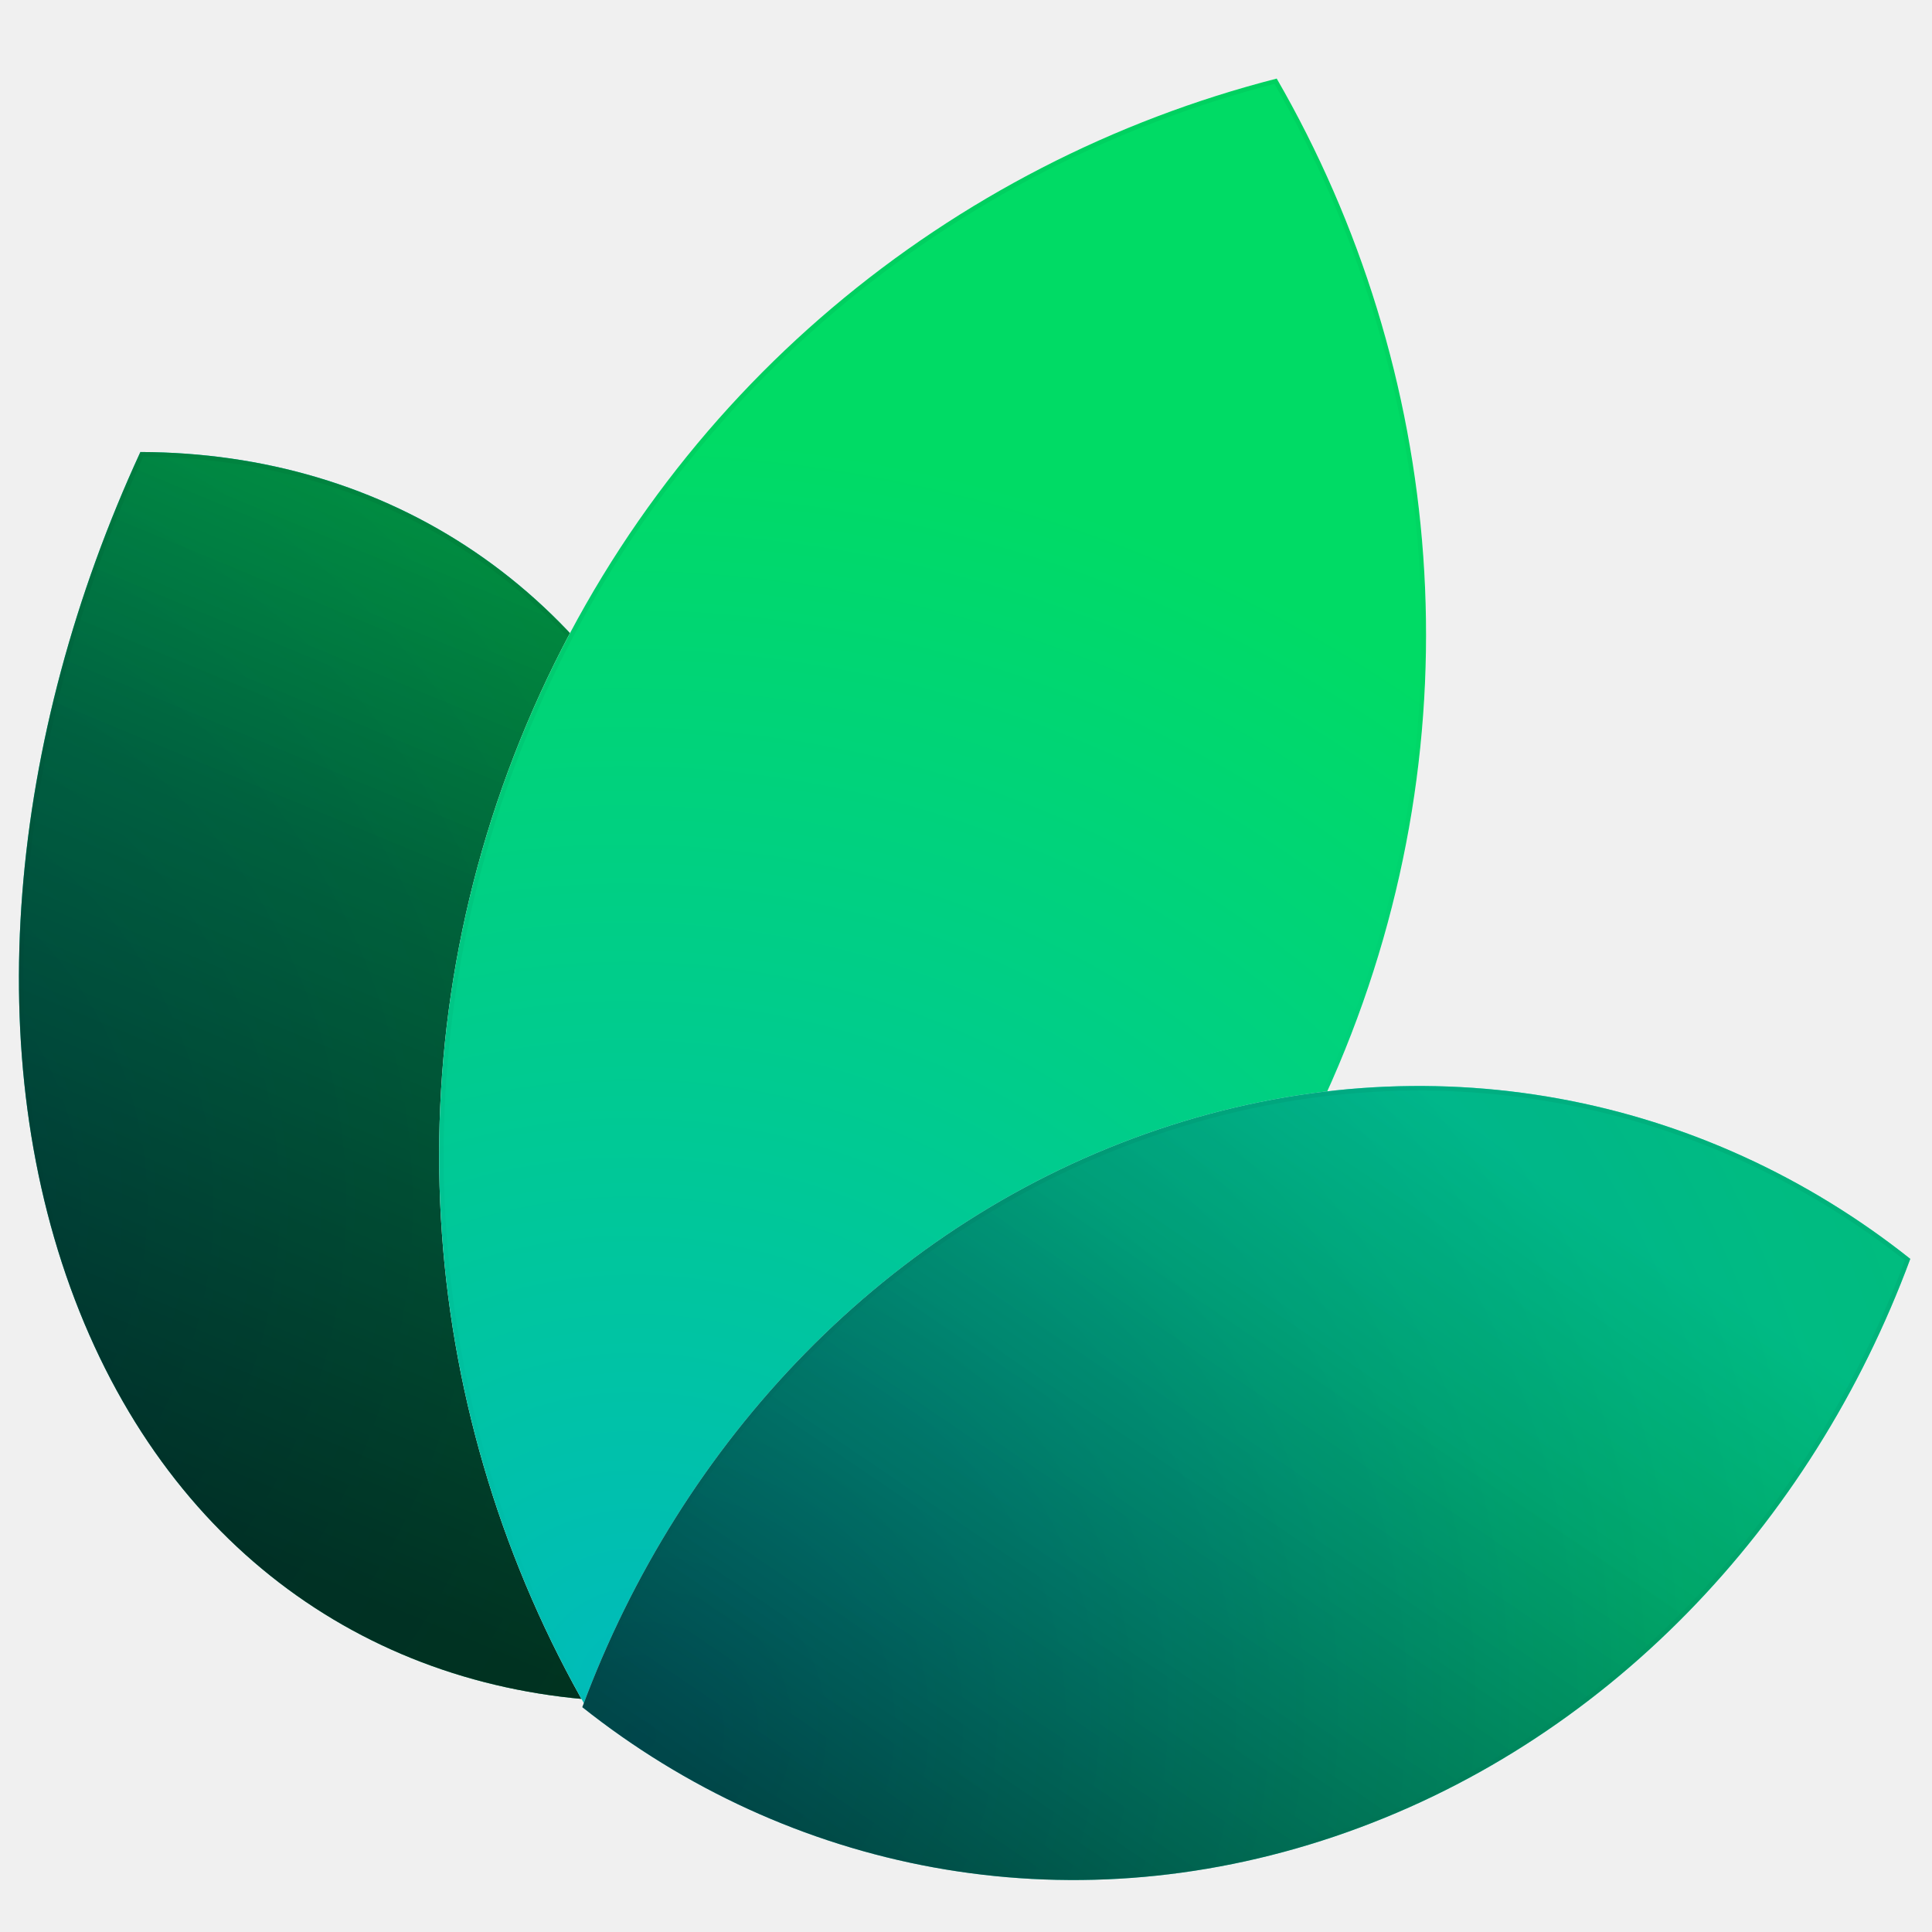
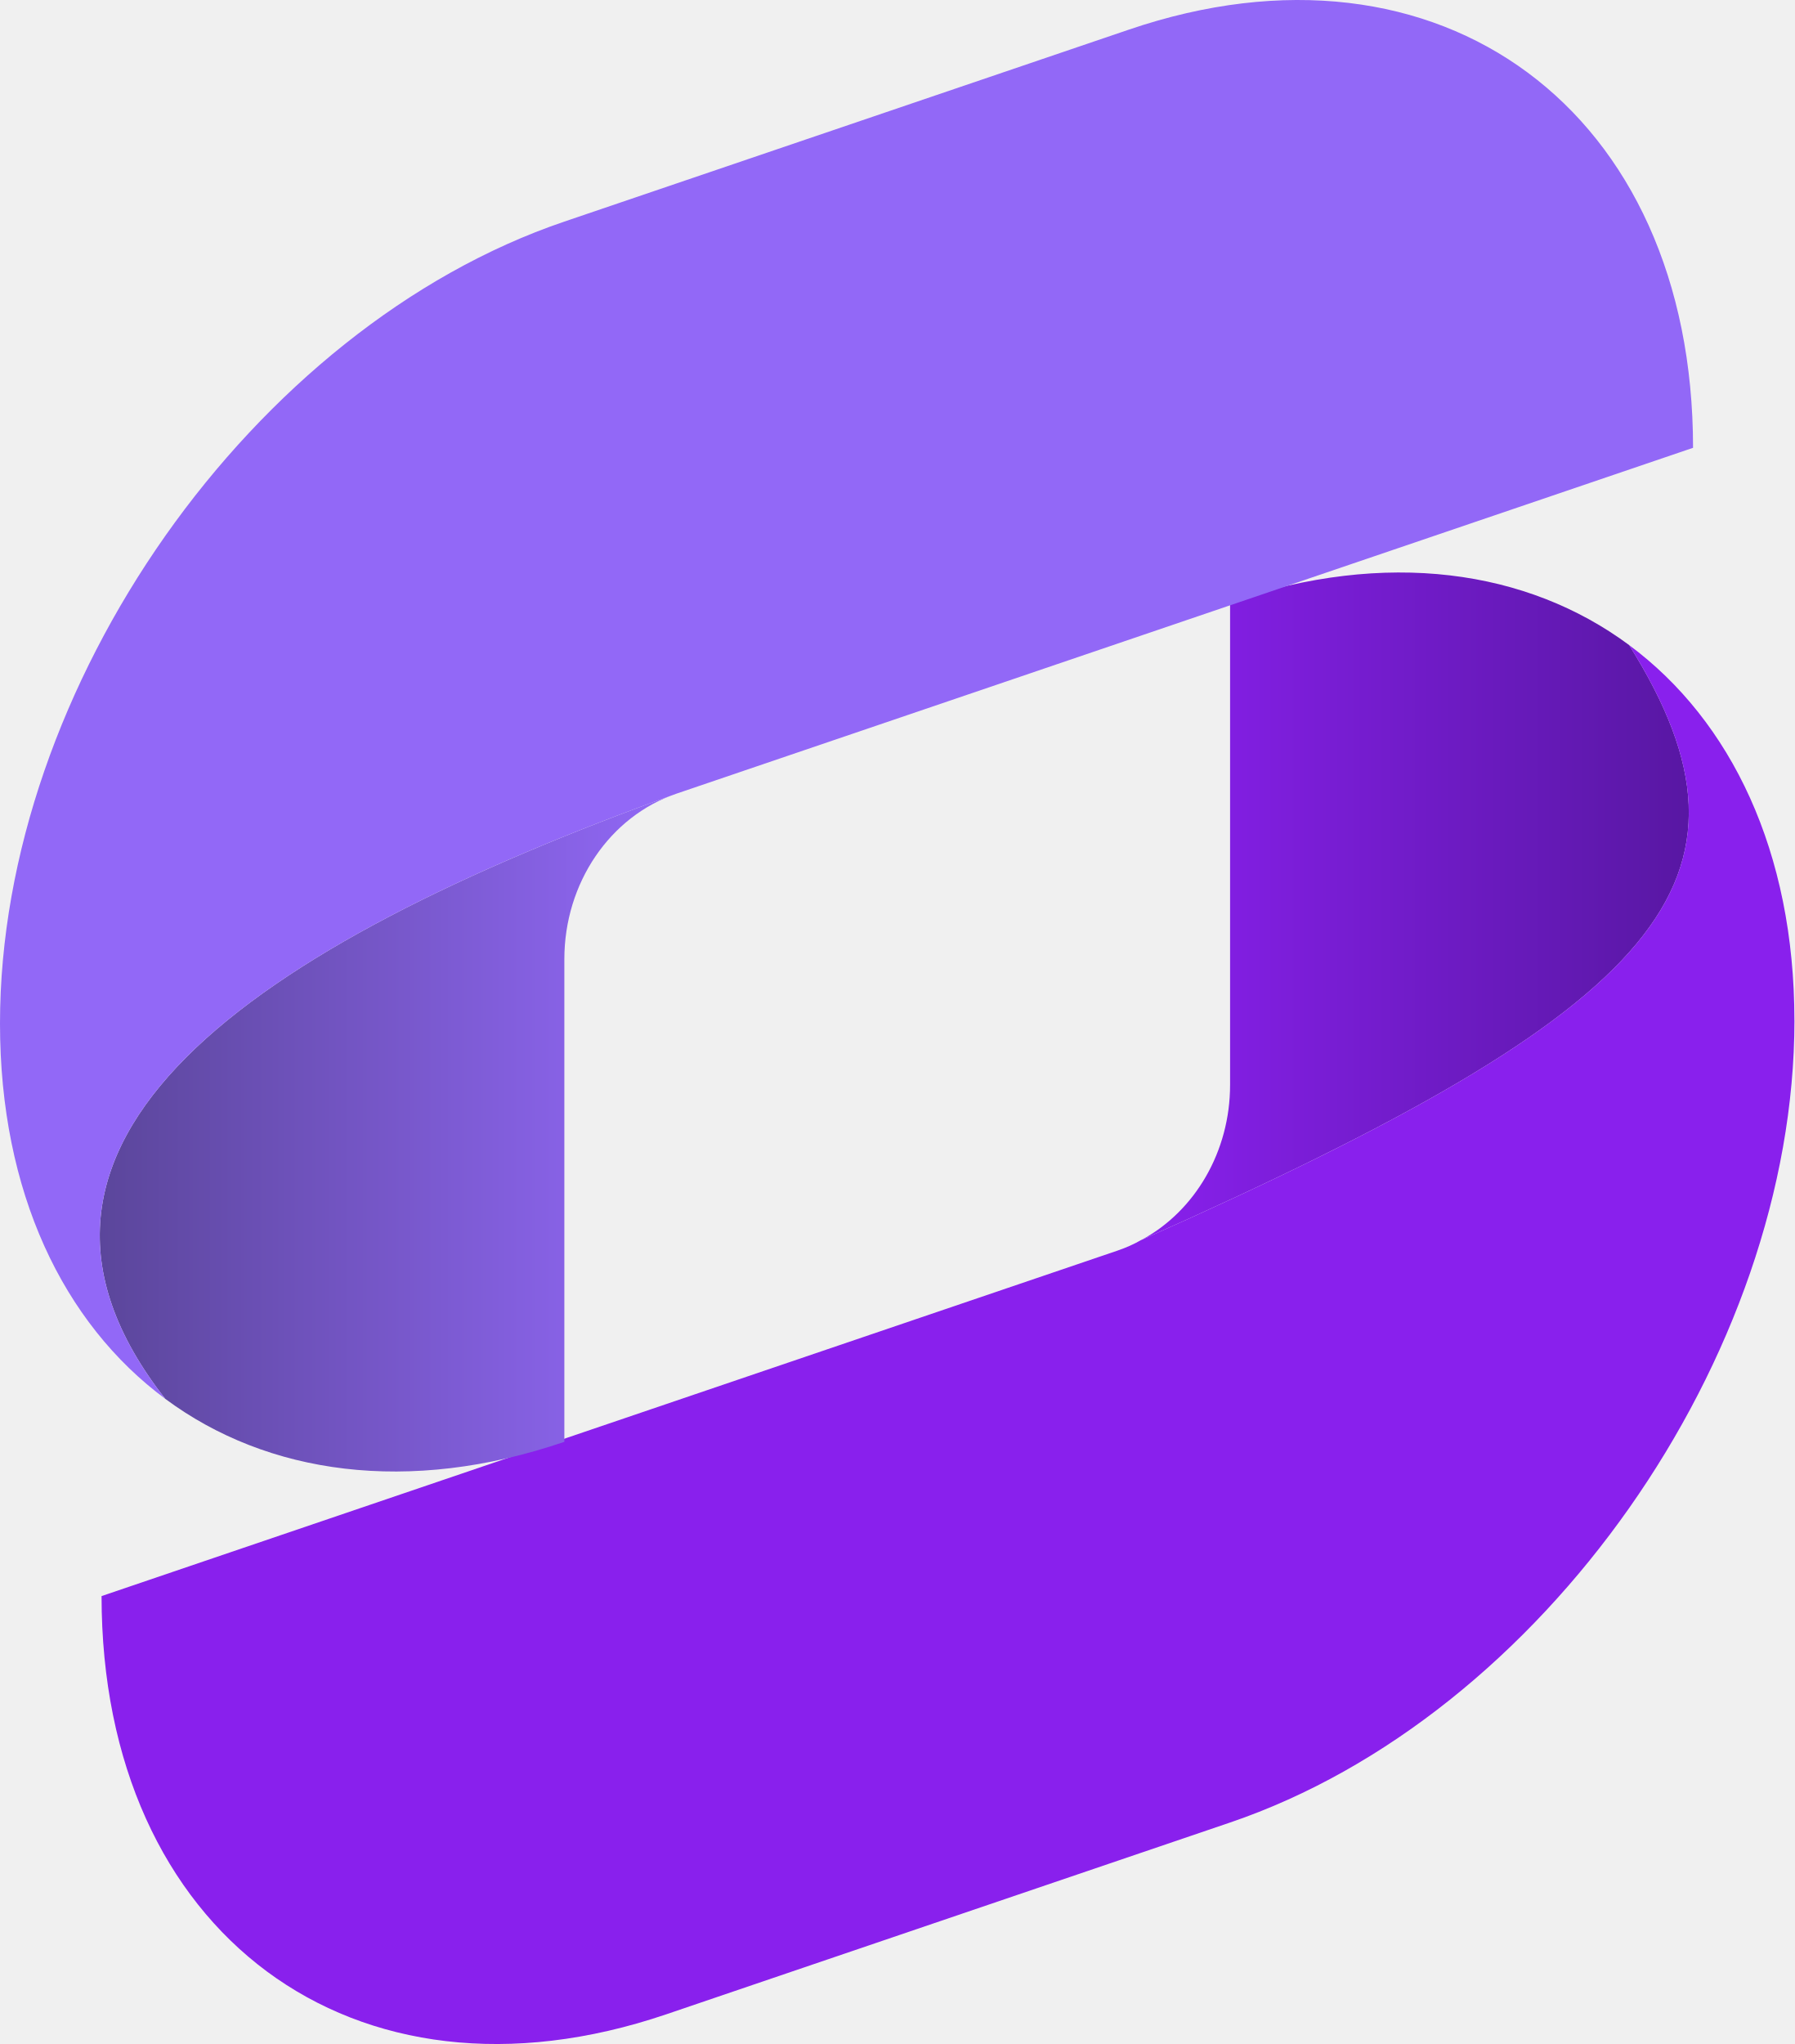
- <svg xmlns="http://www.w3.org/2000/svg" width="24" height="24" viewBox="0 0 24 24" fill="none">
-   <path d="M7.953 21.139C4.896 21.13 2.255 19.458 0.987 16.29C-0.28 13.121 0.109 9.163 1.744 5.615C4.801 5.624 7.442 7.296 8.71 10.465C9.977 13.633 9.588 17.591 7.953 21.139Z" fill="white" />
-   <path d="M7.953 21.139C4.896 21.13 2.255 19.458 0.987 16.29C-0.28 13.121 0.109 9.163 1.744 5.615C4.801 5.624 7.442 7.296 8.71 10.465C9.977 13.633 9.588 17.591 7.953 21.139Z" fill="url(#paint0_radial_101_2703)" />
-   <path d="M7.953 21.139C4.896 21.13 2.255 19.458 0.987 16.29C-0.28 13.121 0.109 9.163 1.744 5.615C4.801 5.624 7.442 7.296 8.71 10.465C9.977 13.633 9.588 17.591 7.953 21.139Z" fill="black" fill-opacity="0.5" style="mix-blend-mode:hard-light" />
-   <path d="M7.953 21.139C4.896 21.13 2.255 19.458 0.987 16.29C-0.28 13.121 0.109 9.163 1.744 5.615C4.801 5.624 7.442 7.296 8.71 10.465C9.977 13.633 9.588 17.591 7.953 21.139Z" fill="url(#paint1_linear_101_2703)" fill-opacity="0.5" style="mix-blend-mode:hard-light" />
-   <path d="M8.684 10.476C9.945 13.63 9.561 17.572 7.935 21.111C4.897 21.096 2.274 19.431 1.013 16.279C-0.248 13.124 0.136 9.182 1.762 5.643C4.8 5.659 7.423 7.324 8.684 10.476Z" stroke="url(#paint2_linear_101_2703)" stroke-opacity="0.05" stroke-width="0.056" />
-   <path d="M7.31 21.257C11.354 20.221 14.884 17.375 16.628 13.236C18.373 9.097 17.945 4.587 15.86 0.976C11.816 2.012 8.287 4.858 6.542 8.998C4.797 13.137 5.225 17.646 7.31 21.257Z" fill="white" />
-   <path d="M7.31 21.257C11.354 20.221 14.884 17.375 16.628 13.236C18.373 9.097 17.945 4.587 15.86 0.976C11.816 2.012 8.287 4.858 6.542 8.998C4.797 13.137 5.225 17.646 7.31 21.257Z" fill="url(#paint3_radial_101_2703)" />
-   <path d="M16.603 13.225C14.864 17.349 11.351 20.187 7.324 21.225C5.253 17.624 4.829 13.132 6.568 9.009C8.306 4.885 11.819 2.047 15.846 1.009C17.918 4.61 18.341 9.101 16.603 13.225Z" stroke="url(#paint4_linear_101_2703)" stroke-opacity="0.05" stroke-width="0.056" />
-   <path d="M7.234 21.207C9.789 23.237 13.21 23.951 16.577 22.814C19.944 21.677 22.506 18.945 23.73 15.638C21.175 13.608 17.754 12.894 14.387 14.031C11.02 15.168 8.458 17.901 7.234 21.207Z" fill="white" />
-   <path d="M7.234 21.207C9.789 23.237 13.21 23.951 16.577 22.814C19.944 21.677 22.506 18.945 23.73 15.638C21.175 13.608 17.754 12.894 14.387 14.031C11.02 15.168 8.458 17.901 7.234 21.207Z" fill="url(#paint5_radial_101_2703)" />
-   <path d="M7.234 21.207C9.789 23.237 13.21 23.951 16.577 22.814C19.944 21.677 22.506 18.945 23.73 15.638C21.175 13.608 17.754 12.894 14.387 14.031C11.02 15.168 8.458 17.901 7.234 21.207Z" fill="black" fill-opacity="0.2" style="mix-blend-mode:hard-light" />
-   <path d="M7.234 21.207C9.789 23.237 13.21 23.951 16.577 22.814C19.944 21.677 22.506 18.945 23.73 15.638C21.175 13.608 17.754 12.894 14.387 14.031C11.02 15.168 8.458 17.901 7.234 21.207Z" fill="url(#paint6_linear_101_2703)" fill-opacity="0.5" style="mix-blend-mode:hard-light" />
-   <path d="M16.568 22.787C13.218 23.918 9.814 23.212 7.267 21.198C8.492 17.907 11.044 15.189 14.396 14.058C17.747 12.927 21.15 13.633 23.697 15.648C22.472 18.938 19.92 21.656 16.568 22.787Z" stroke="url(#paint7_linear_101_2703)" stroke-opacity="0.05" stroke-width="0.056" />
+ <svg xmlns="http://www.w3.org/2000/svg" id="Layer_2" data-name="Layer 2" viewBox="0 0 492.24 560.56">
  <defs>
-     <radialGradient id="paint0_radial_101_2703" cx="0" cy="0" r="1" gradientUnits="userSpaceOnUse" gradientTransform="translate(-3.00503 15.023) rotate(-10.029) scale(17.9572 17.784)">
-       <stop stop-color="#00B0BB" />
-       <stop offset="1" stop-color="#00DB65" />
-     </radialGradient>
-     <linearGradient id="paint1_linear_101_2703" x1="7.39" y1="4.813" x2="1.63" y2="18.689" gradientUnits="userSpaceOnUse">
-       <stop stop-color="#18E299" />
-       <stop offset="1" />
+     <style>
+       .cls-1 {
+         fill: url(#_Безымянный_градиент_9);
+       }
+ 
+       .cls-1, .cls-2, .cls-3, .cls-4 {
+         stroke-width: 0px;
+       }
+ 
+       .cls-2 {
+         fill: url(#_Безымянный_градиент_5);
+       }
+ 
+       .cls-3 {
+         fill: #8920ed;
+       }
+ 
+       .cls-4 {
+         fill: #9268f7;
+       }
+     </style>
+     <linearGradient id="_Безымянный_градиент_9" data-name="Безымянный градиент 9" x1="313.17" y1="248.52" x2="463.27" y2="248.52" gradientUnits="userSpaceOnUse">
+       <stop offset="0" stop-color="#8920ed" />
+       <stop offset="1" stop-color="#5817a3" />
    </linearGradient>
-     <linearGradient id="paint2_linear_101_2703" x1="7.948" y1="8.016" x2="1.761" y2="18.746" gradientUnits="userSpaceOnUse">
-       <stop />
-       <stop offset="1" stop-opacity="0" />
-     </linearGradient>
-     <radialGradient id="paint3_radial_101_2703" cx="0" cy="0" r="1" gradientUnits="userSpaceOnUse" gradientTransform="translate(8.11404 20.8822) rotate(-75.7542) scale(21.6246 23.7772)">
-       <stop stop-color="#00BBBB" />
-       <stop offset="0.713" stop-color="#00DB65" />
-     </radialGradient>
-     <linearGradient id="paint4_linear_101_2703" x1="7.602" y1="5.871" x2="15.556" y2="16.372" gradientUnits="userSpaceOnUse">
-       <stop />
-       <stop offset="1" stop-opacity="0" />
-     </linearGradient>
-     <radialGradient id="paint5_radial_101_2703" cx="0" cy="0" r="1" gradientUnits="userSpaceOnUse" gradientTransform="translate(7.84537 21.5181) rotate(-20.3525) scale(18.5603 17.32)">
-       <stop stop-color="#00B0BB" />
-       <stop offset="1" stop-color="#00DB65" />
-     </radialGradient>
-     <linearGradient id="paint6_linear_101_2703" x1="16.808" y1="13.007" x2="10.041" y2="22.994" gradientUnits="userSpaceOnUse">
-       <stop stop-color="#00B1BC" />
-       <stop offset="1" />
-     </linearGradient>
-     <linearGradient id="paint7_linear_101_2703" x1="16.808" y1="13.007" x2="14.169" y2="23.841" gradientUnits="userSpaceOnUse">
-       <stop />
-       <stop offset="1" stop-opacity="0" />
+     <linearGradient id="_Безымянный_градиент_5" data-name="Безымянный градиент 5" x1="27.37" y1="310.59" x2="185.65" y2="310.59" gradientUnits="userSpaceOnUse">
+       <stop offset="0" stop-color="#5b469b" />
+       <stop offset="1" stop-color="#9268f7" />
    </linearGradient>
  </defs>
+   <g id="_Слой_1" data-name="Слой 1">
+     <g>
+       <path class="cls-1" d="m313.17,340.03c14.71-7.95,24.26-24.31,24.26-42.47v-132.44c42.79-14.5,81.45-8.97,109.47,11.79,40.54,64.64,9.34,99.5-133.73,163.12Z" />
+       <path class="cls-3" d="m492.24,279.85c0,46.2-17.32,93.91-45.34,133.73-28.02,39.82-66.68,71.69-109.47,86.24l-154.76,52.63c-42.79,14.5-81.45,8.97-109.47-11.79-28.02-20.81-45.34-56.74-45.34-102.94l278.73-94.76c2.3-.79,4.49-1.75,6.52-2.93h.05c143.07-63.62,174.27-98.48,133.73-163.12,28.02,20.76,45.34,56.74,45.34,102.94Z" />
+       <path class="cls-2" d="m185.65,217.63c-18.37,6.2-30.84,24.59-30.84,45.41v132.38c-42.73,14.55-81.45,8.97-109.47-11.79-55.2-70.39,23.85-124.15,140.31-166Z" />
+       <path class="cls-4" d="m464.43,122.81l-278.78,94.82c-116.46,41.85-195.51,95.61-140.31,166C17.32,362.87,0,326.94,0,280.69s17.32-93.91,45.34-133.73c28.02-39.76,66.74-71.69,109.47-86.19L309.62,8.14c85.47-29.1,154.81,22.28,154.81,114.67Z" />
+     </g>
+   </g>
</svg>
